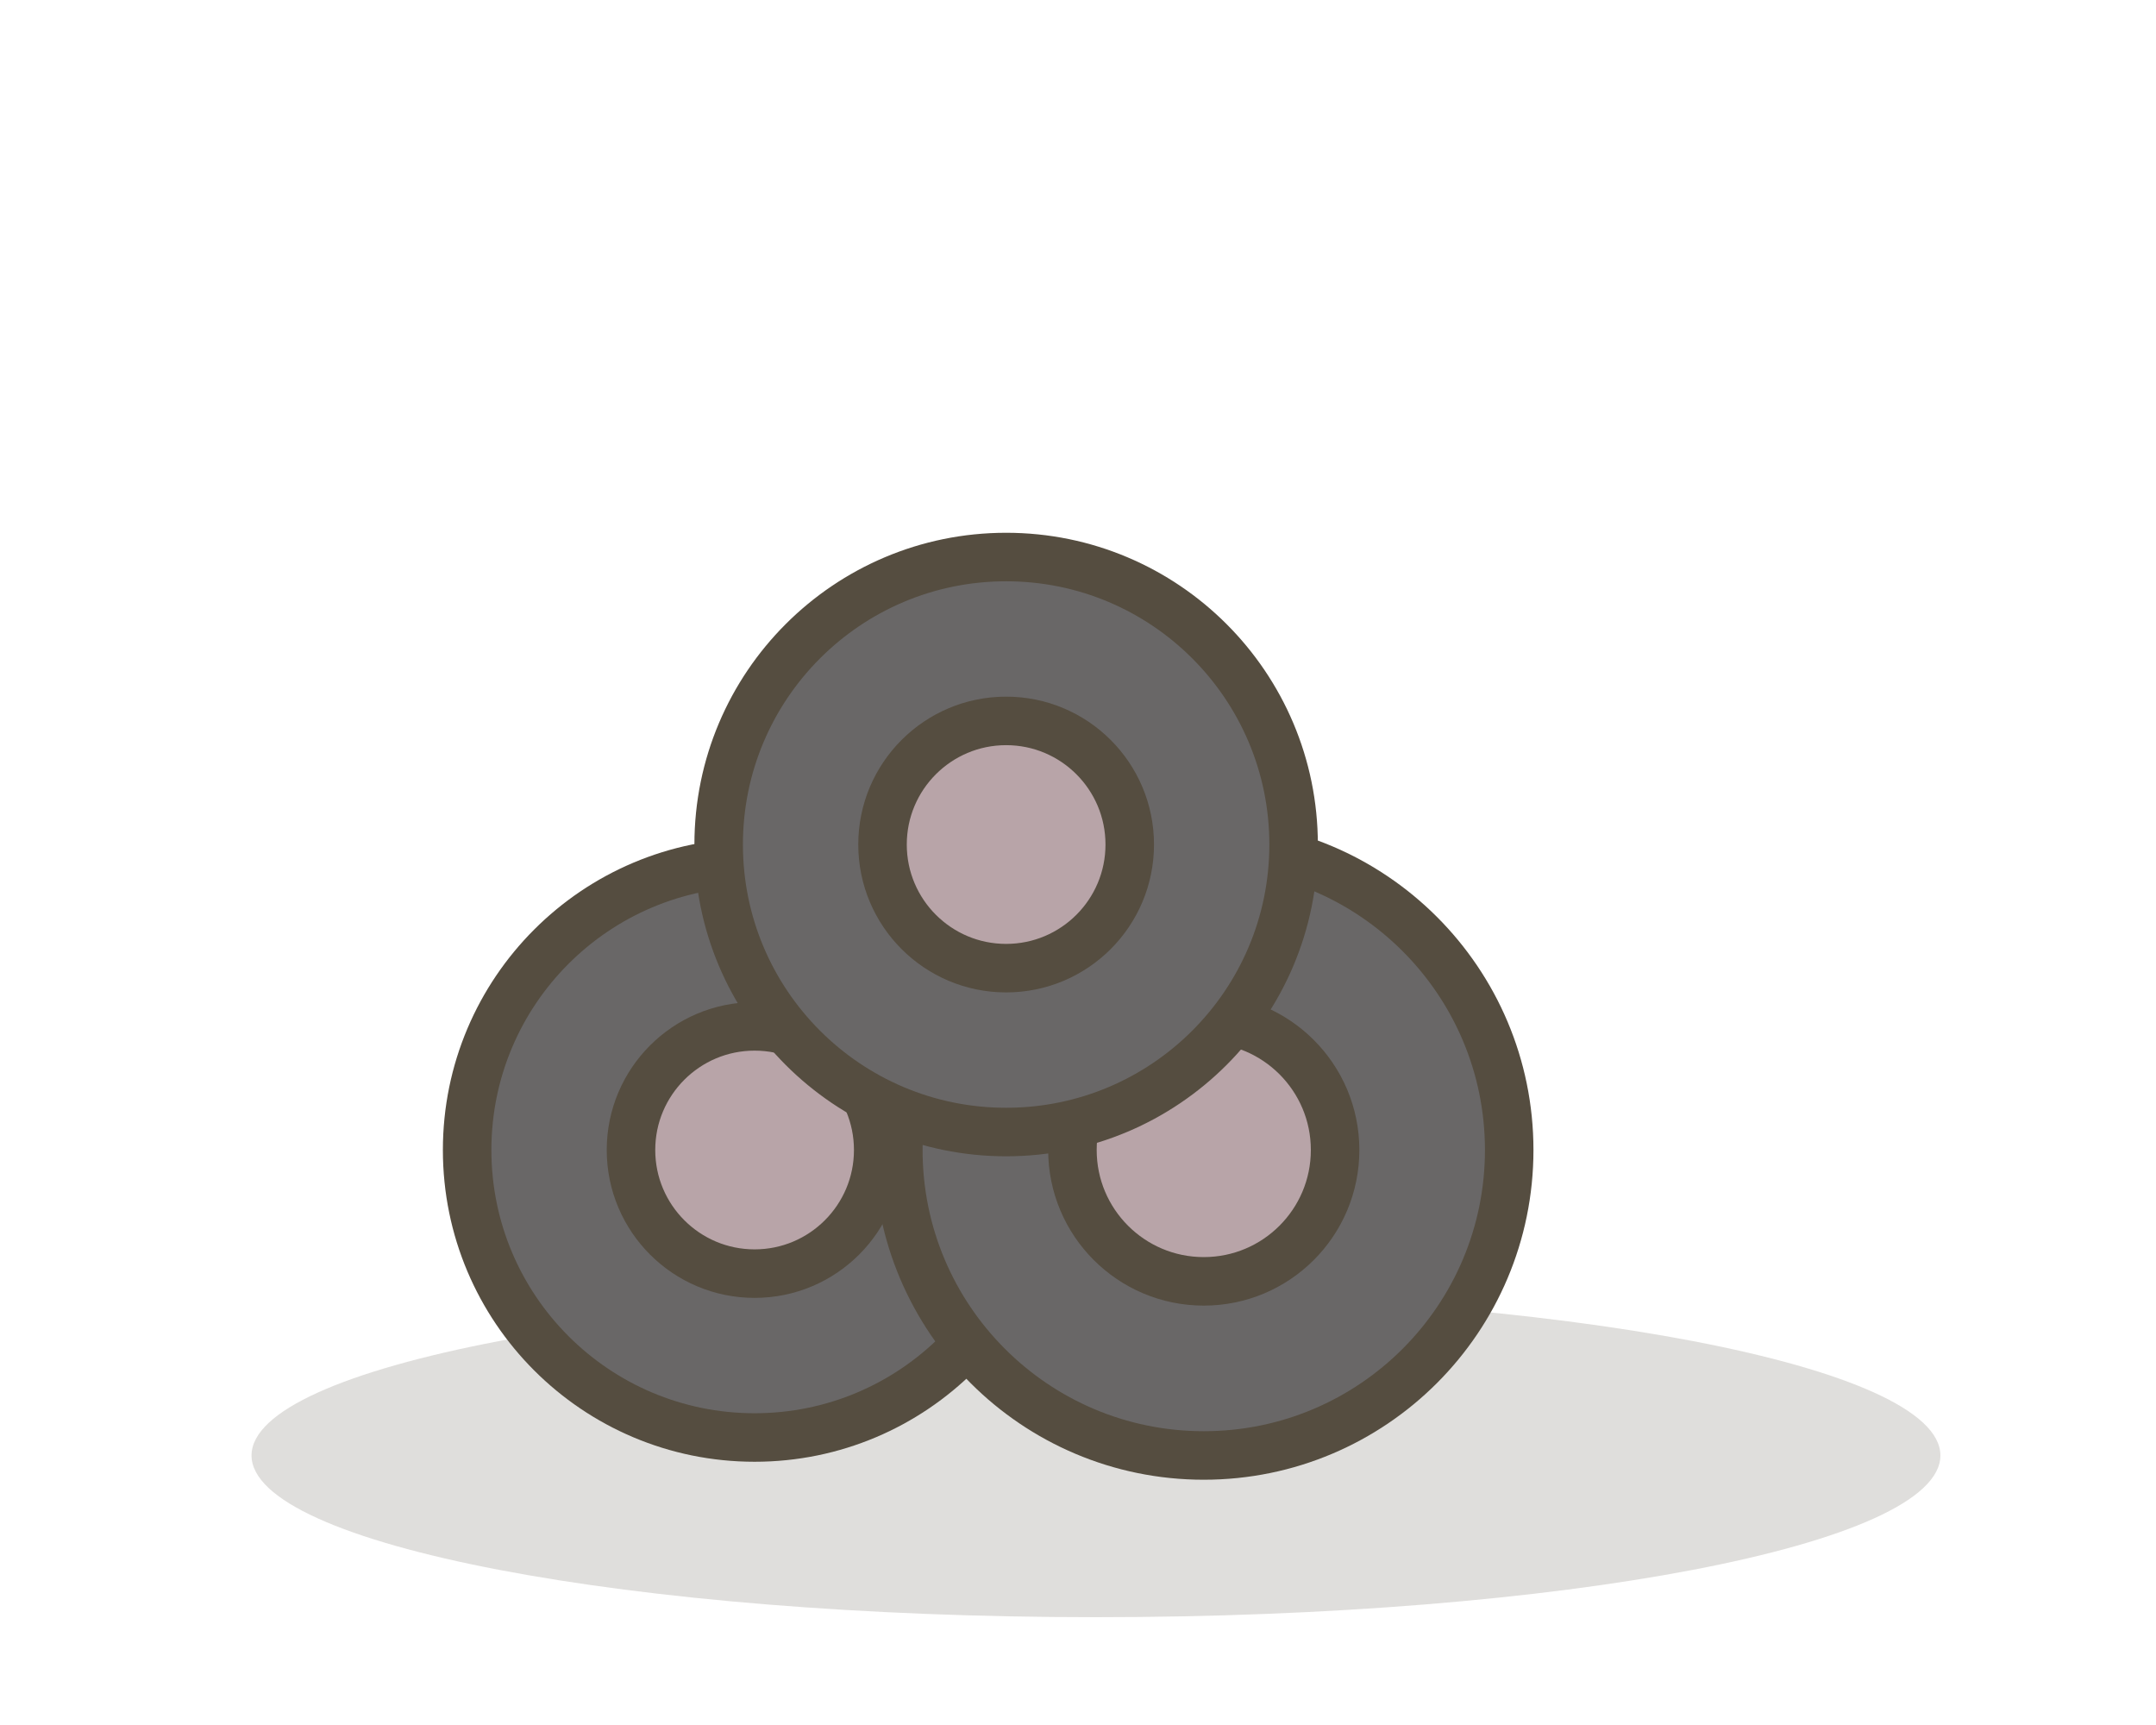
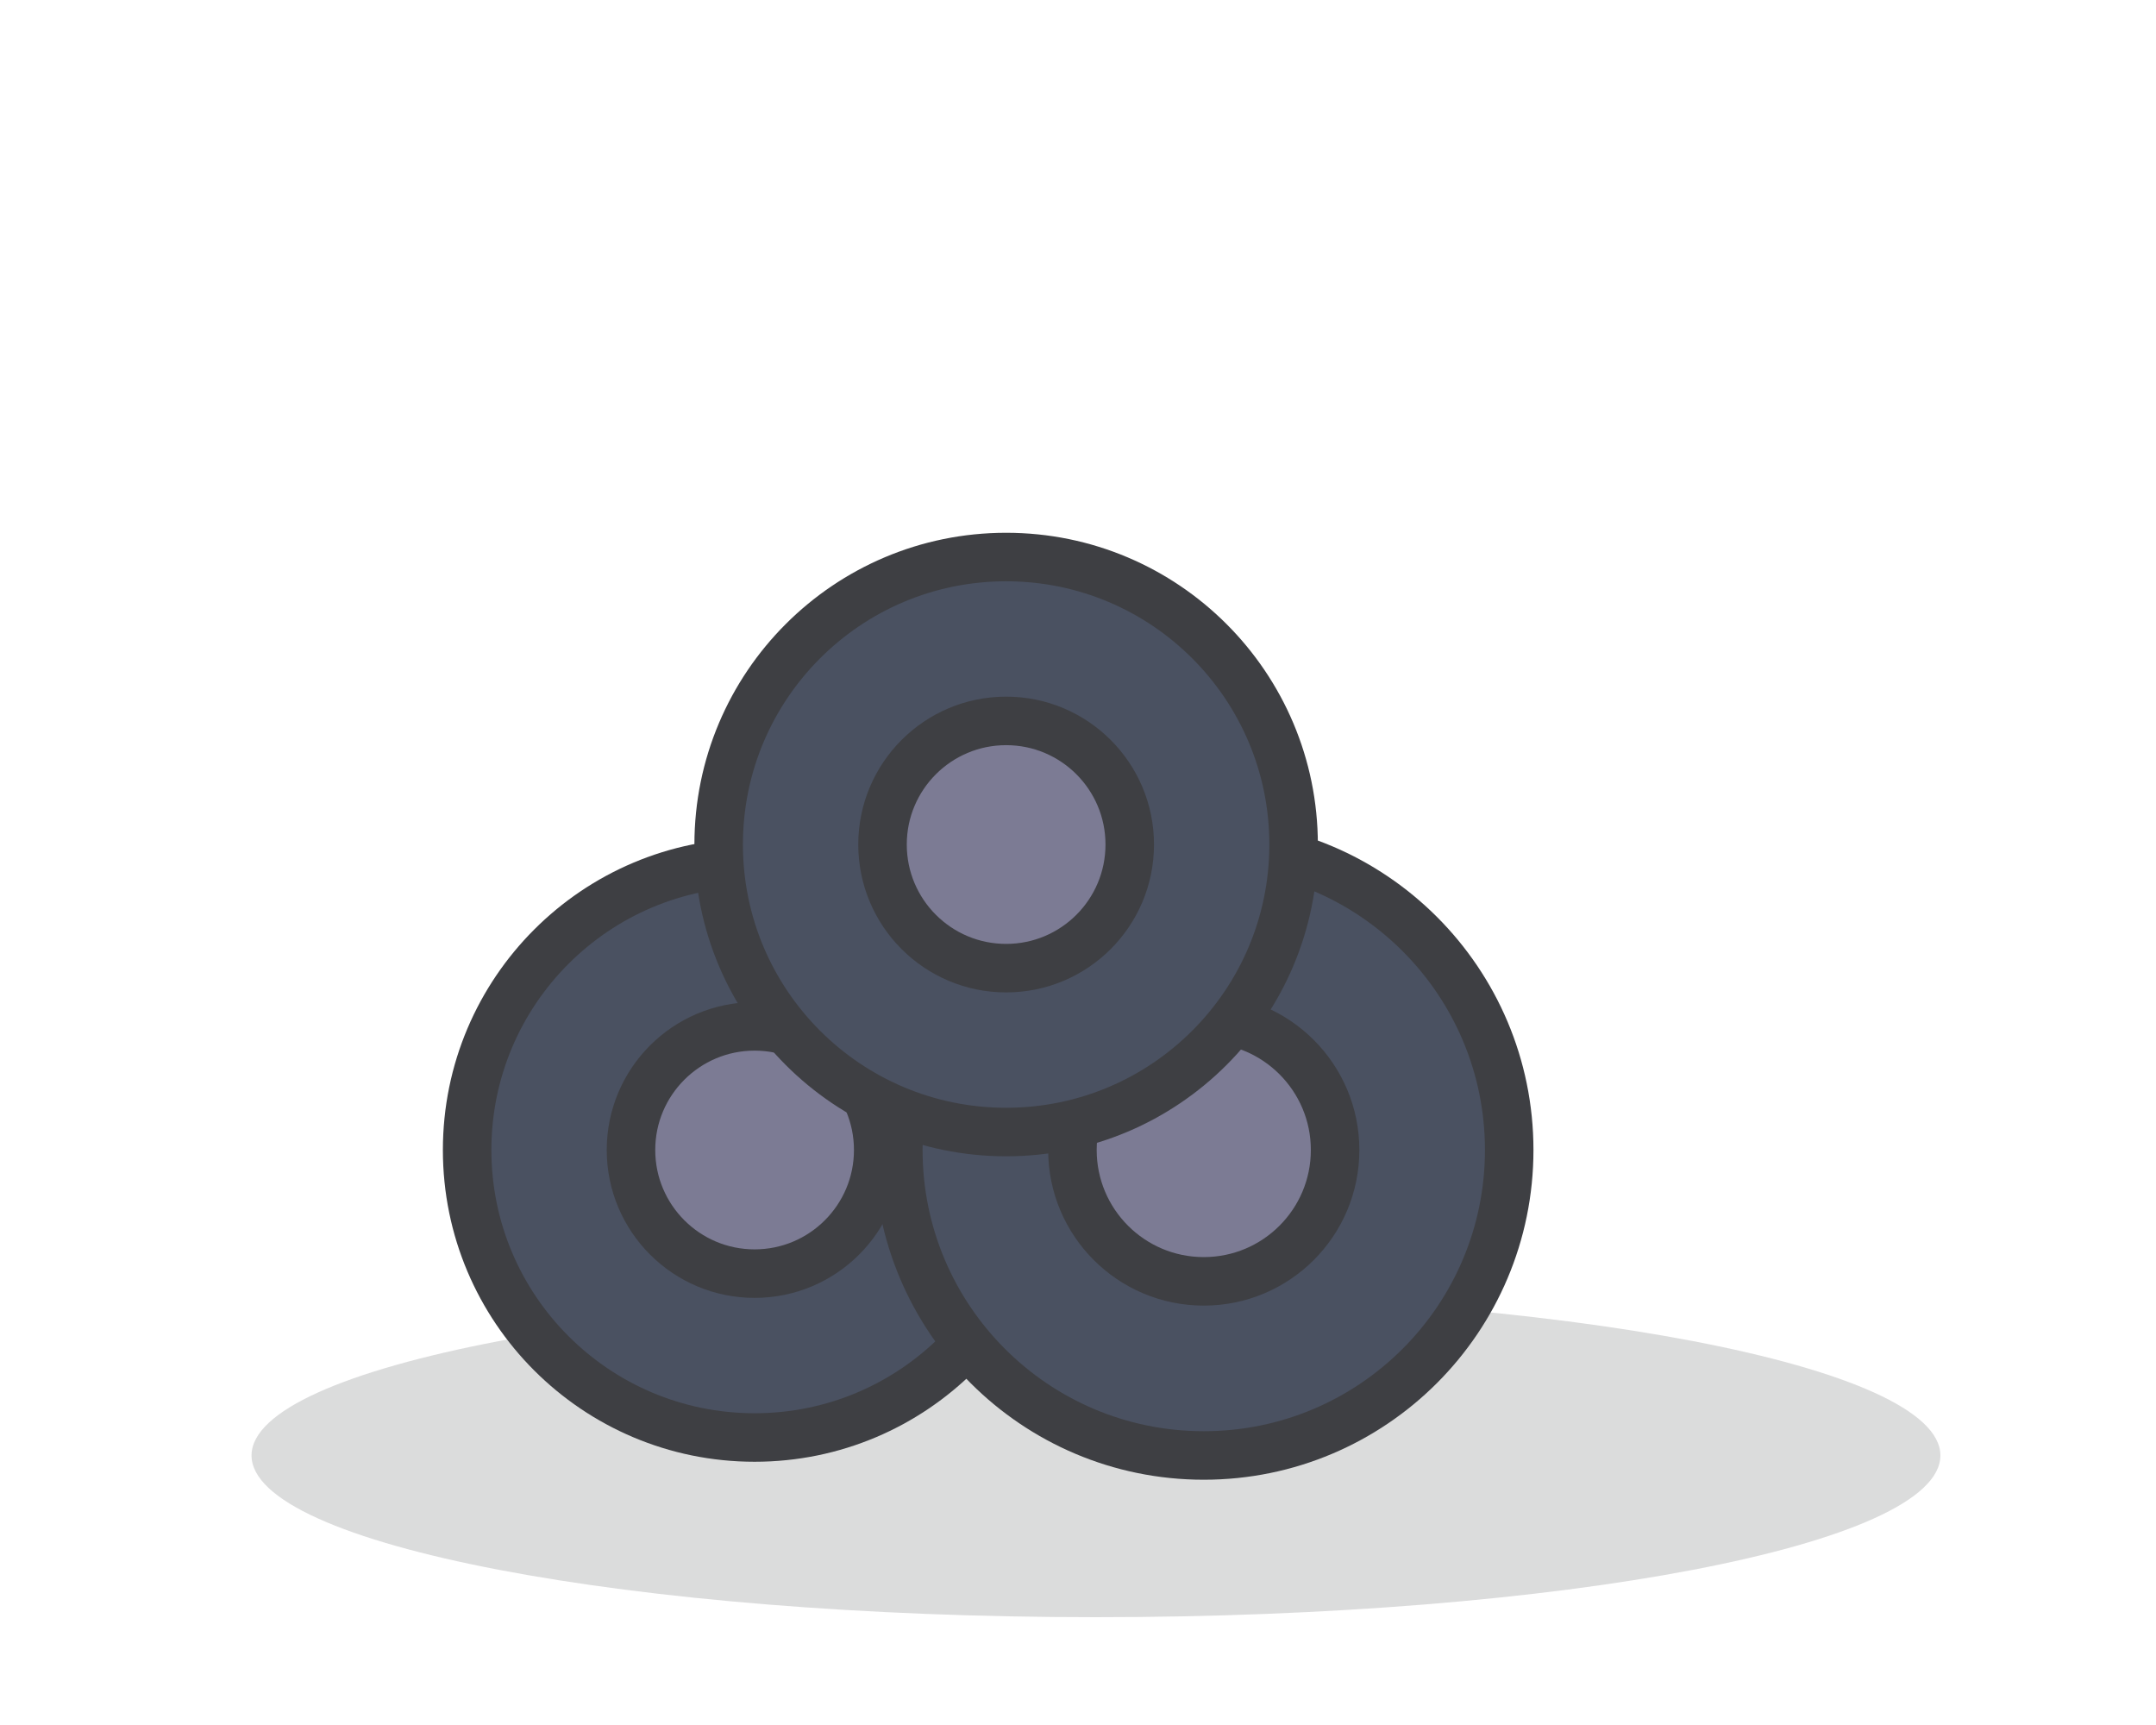
<svg xmlns="http://www.w3.org/2000/svg" width="120" height="96" viewBox="0 0 120 96">
-   <ellipse cx="61" cy="81" rx="47" ry="9" fill="#50483b" opacity=".18" />
-   <g stroke="#554d40" stroke-width="2.7" stroke-linejoin="round" stroke-linecap="round">
-     <circle cx="42" cy="64" r="16" fill="#696767" />
-     <circle cx="42" cy="64" r="6.88" fill="#b8a4a8" />
-     <circle cx="67" cy="64" r="17" fill="#696767" />
-     <circle cx="67" cy="64" r="7.31" fill="#b8a4a8" />
-     <circle cx="56" cy="47" r="16" fill="#696767" />
-     <circle cx="56" cy="47" r="6.88" fill="#b8a4a8" />
+   <ellipse cx="61" cy="81" rx="47" ry="9" fill="#3a3c3f" opacity=".18" />
+   <g stroke="#3e3f43" stroke-width="2.7" stroke-linejoin="round" stroke-linecap="round">
+     <circle cx="42" cy="64" r="16" fill="#4a5161" />
+     <circle cx="42" cy="64" r="6.88" fill="#7c7b94" />
+     <circle cx="67" cy="64" r="17" fill="#4a5161" />
+     <circle cx="67" cy="64" r="7.31" fill="#7c7b94" />
+     <circle cx="56" cy="47" r="16" fill="#4a5161" />
+     <circle cx="56" cy="47" r="6.88" fill="#7c7b94" />
  </g>
</svg>
